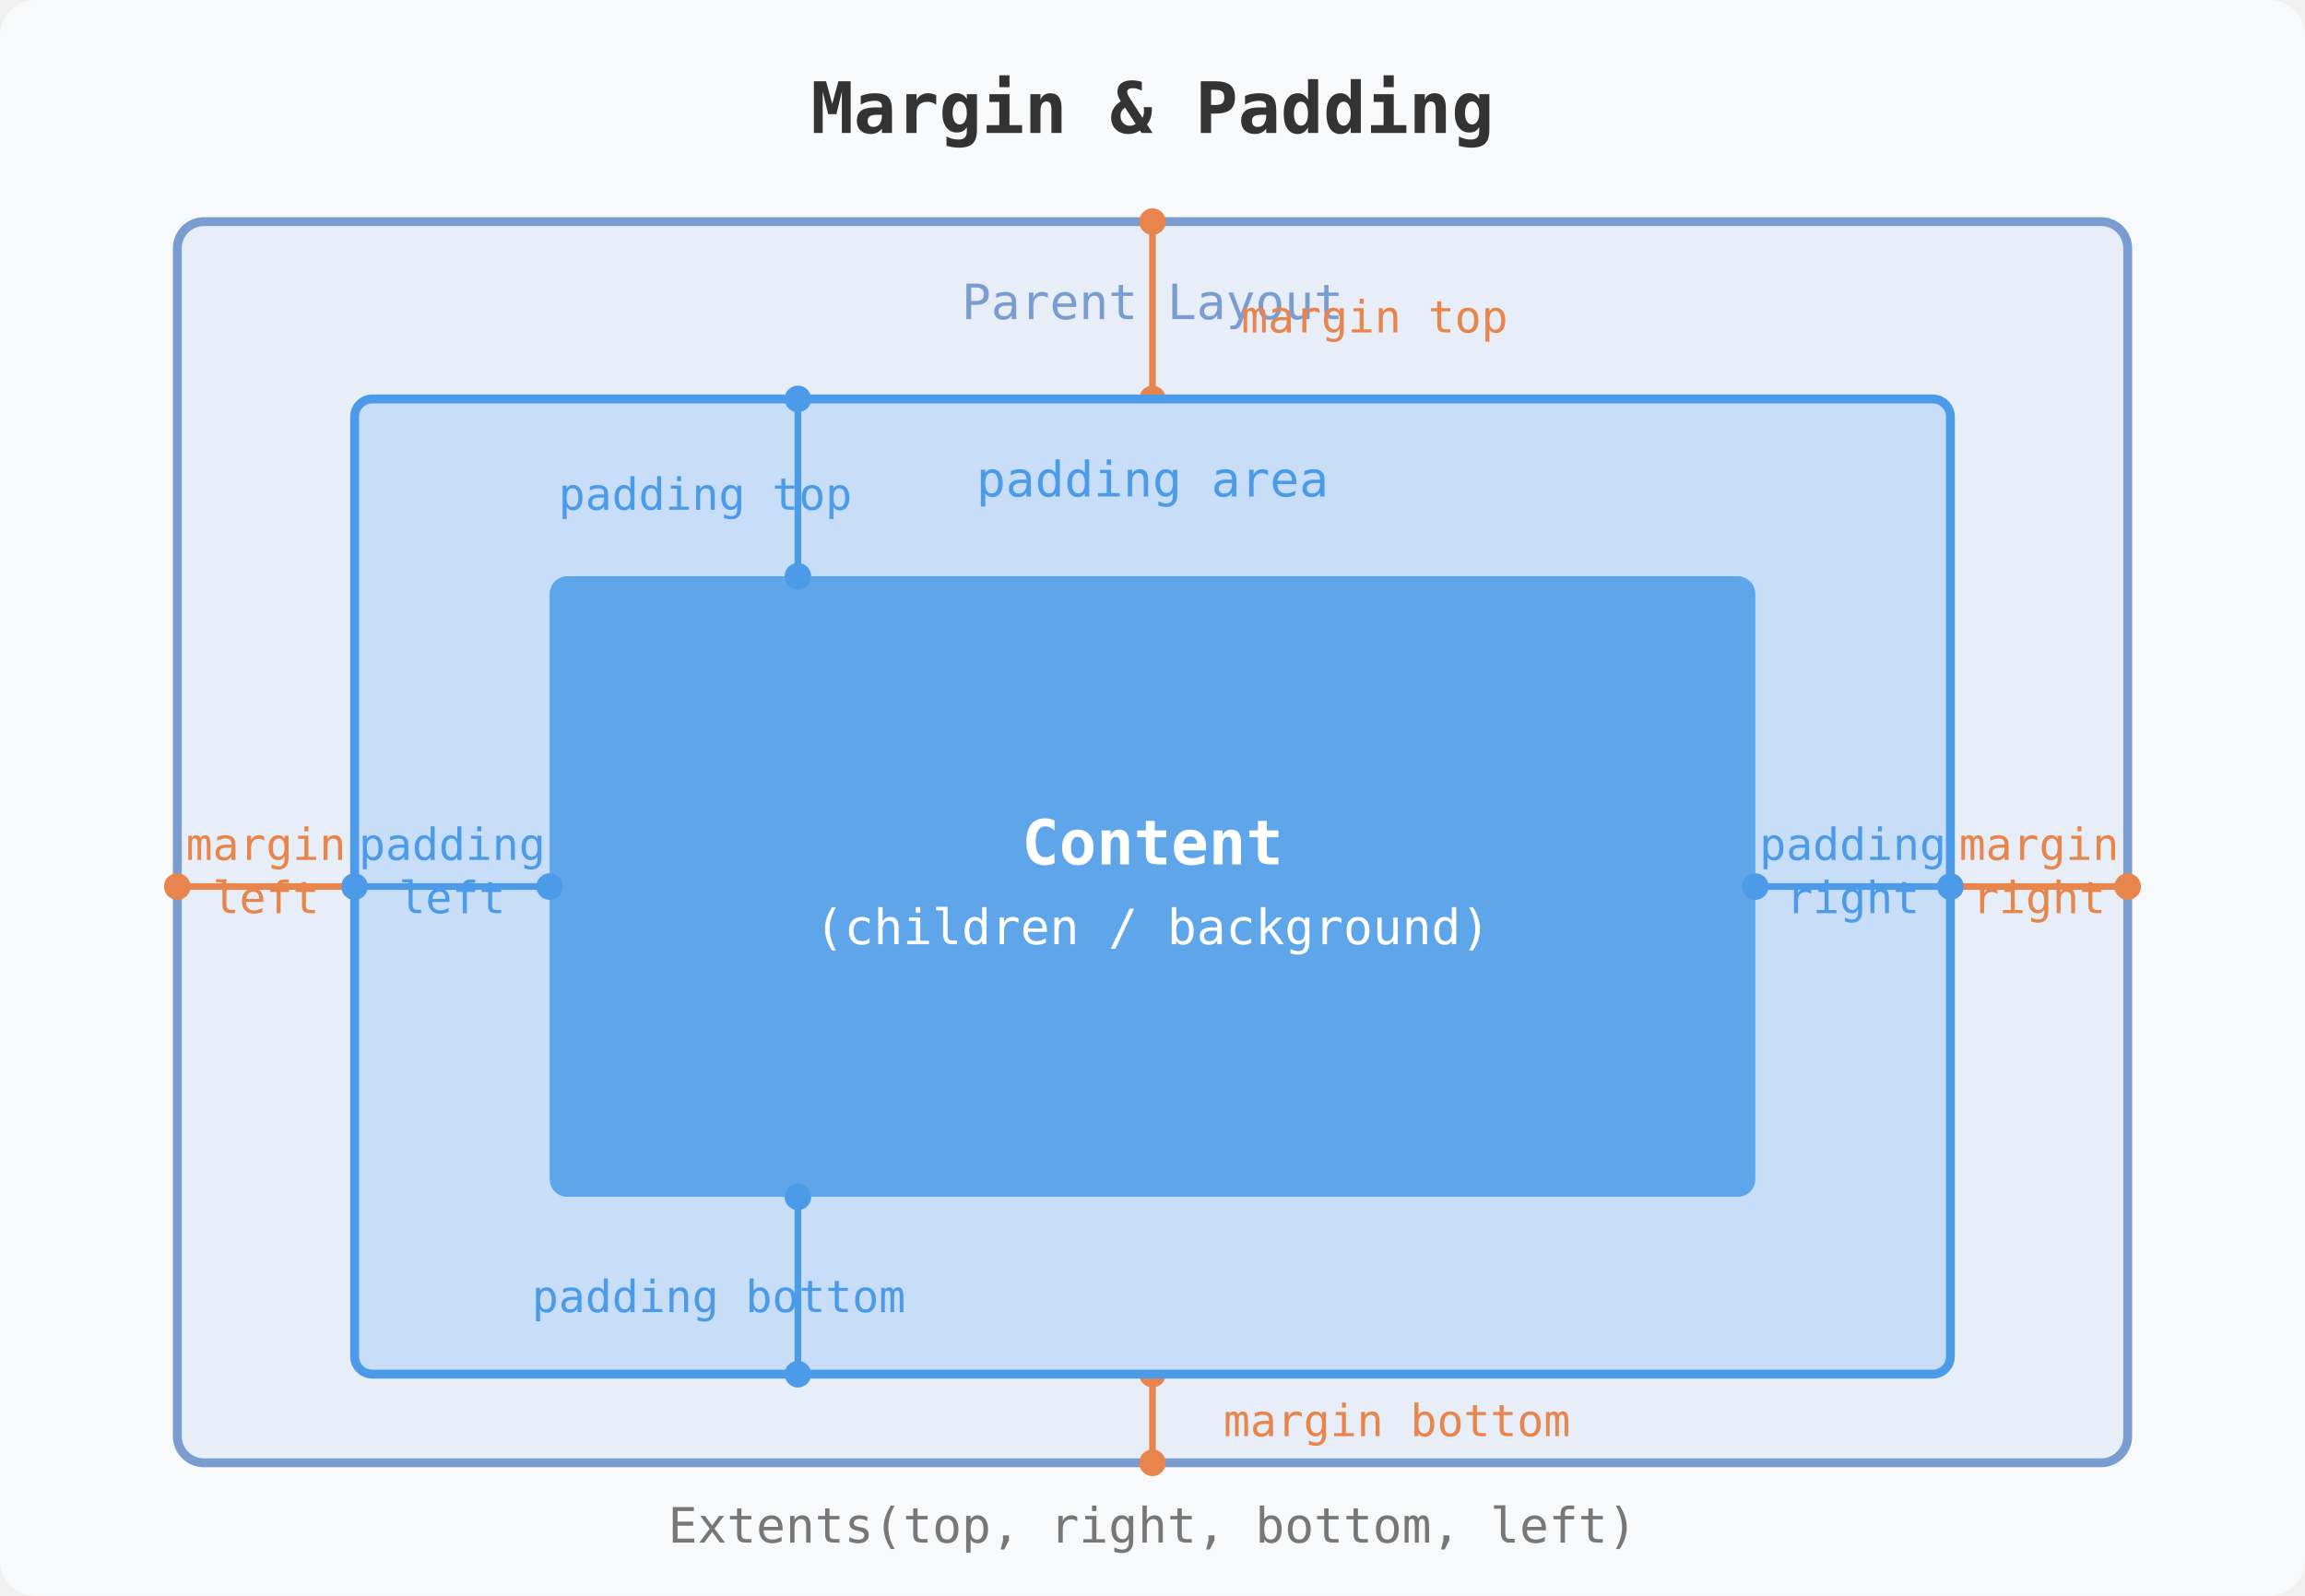
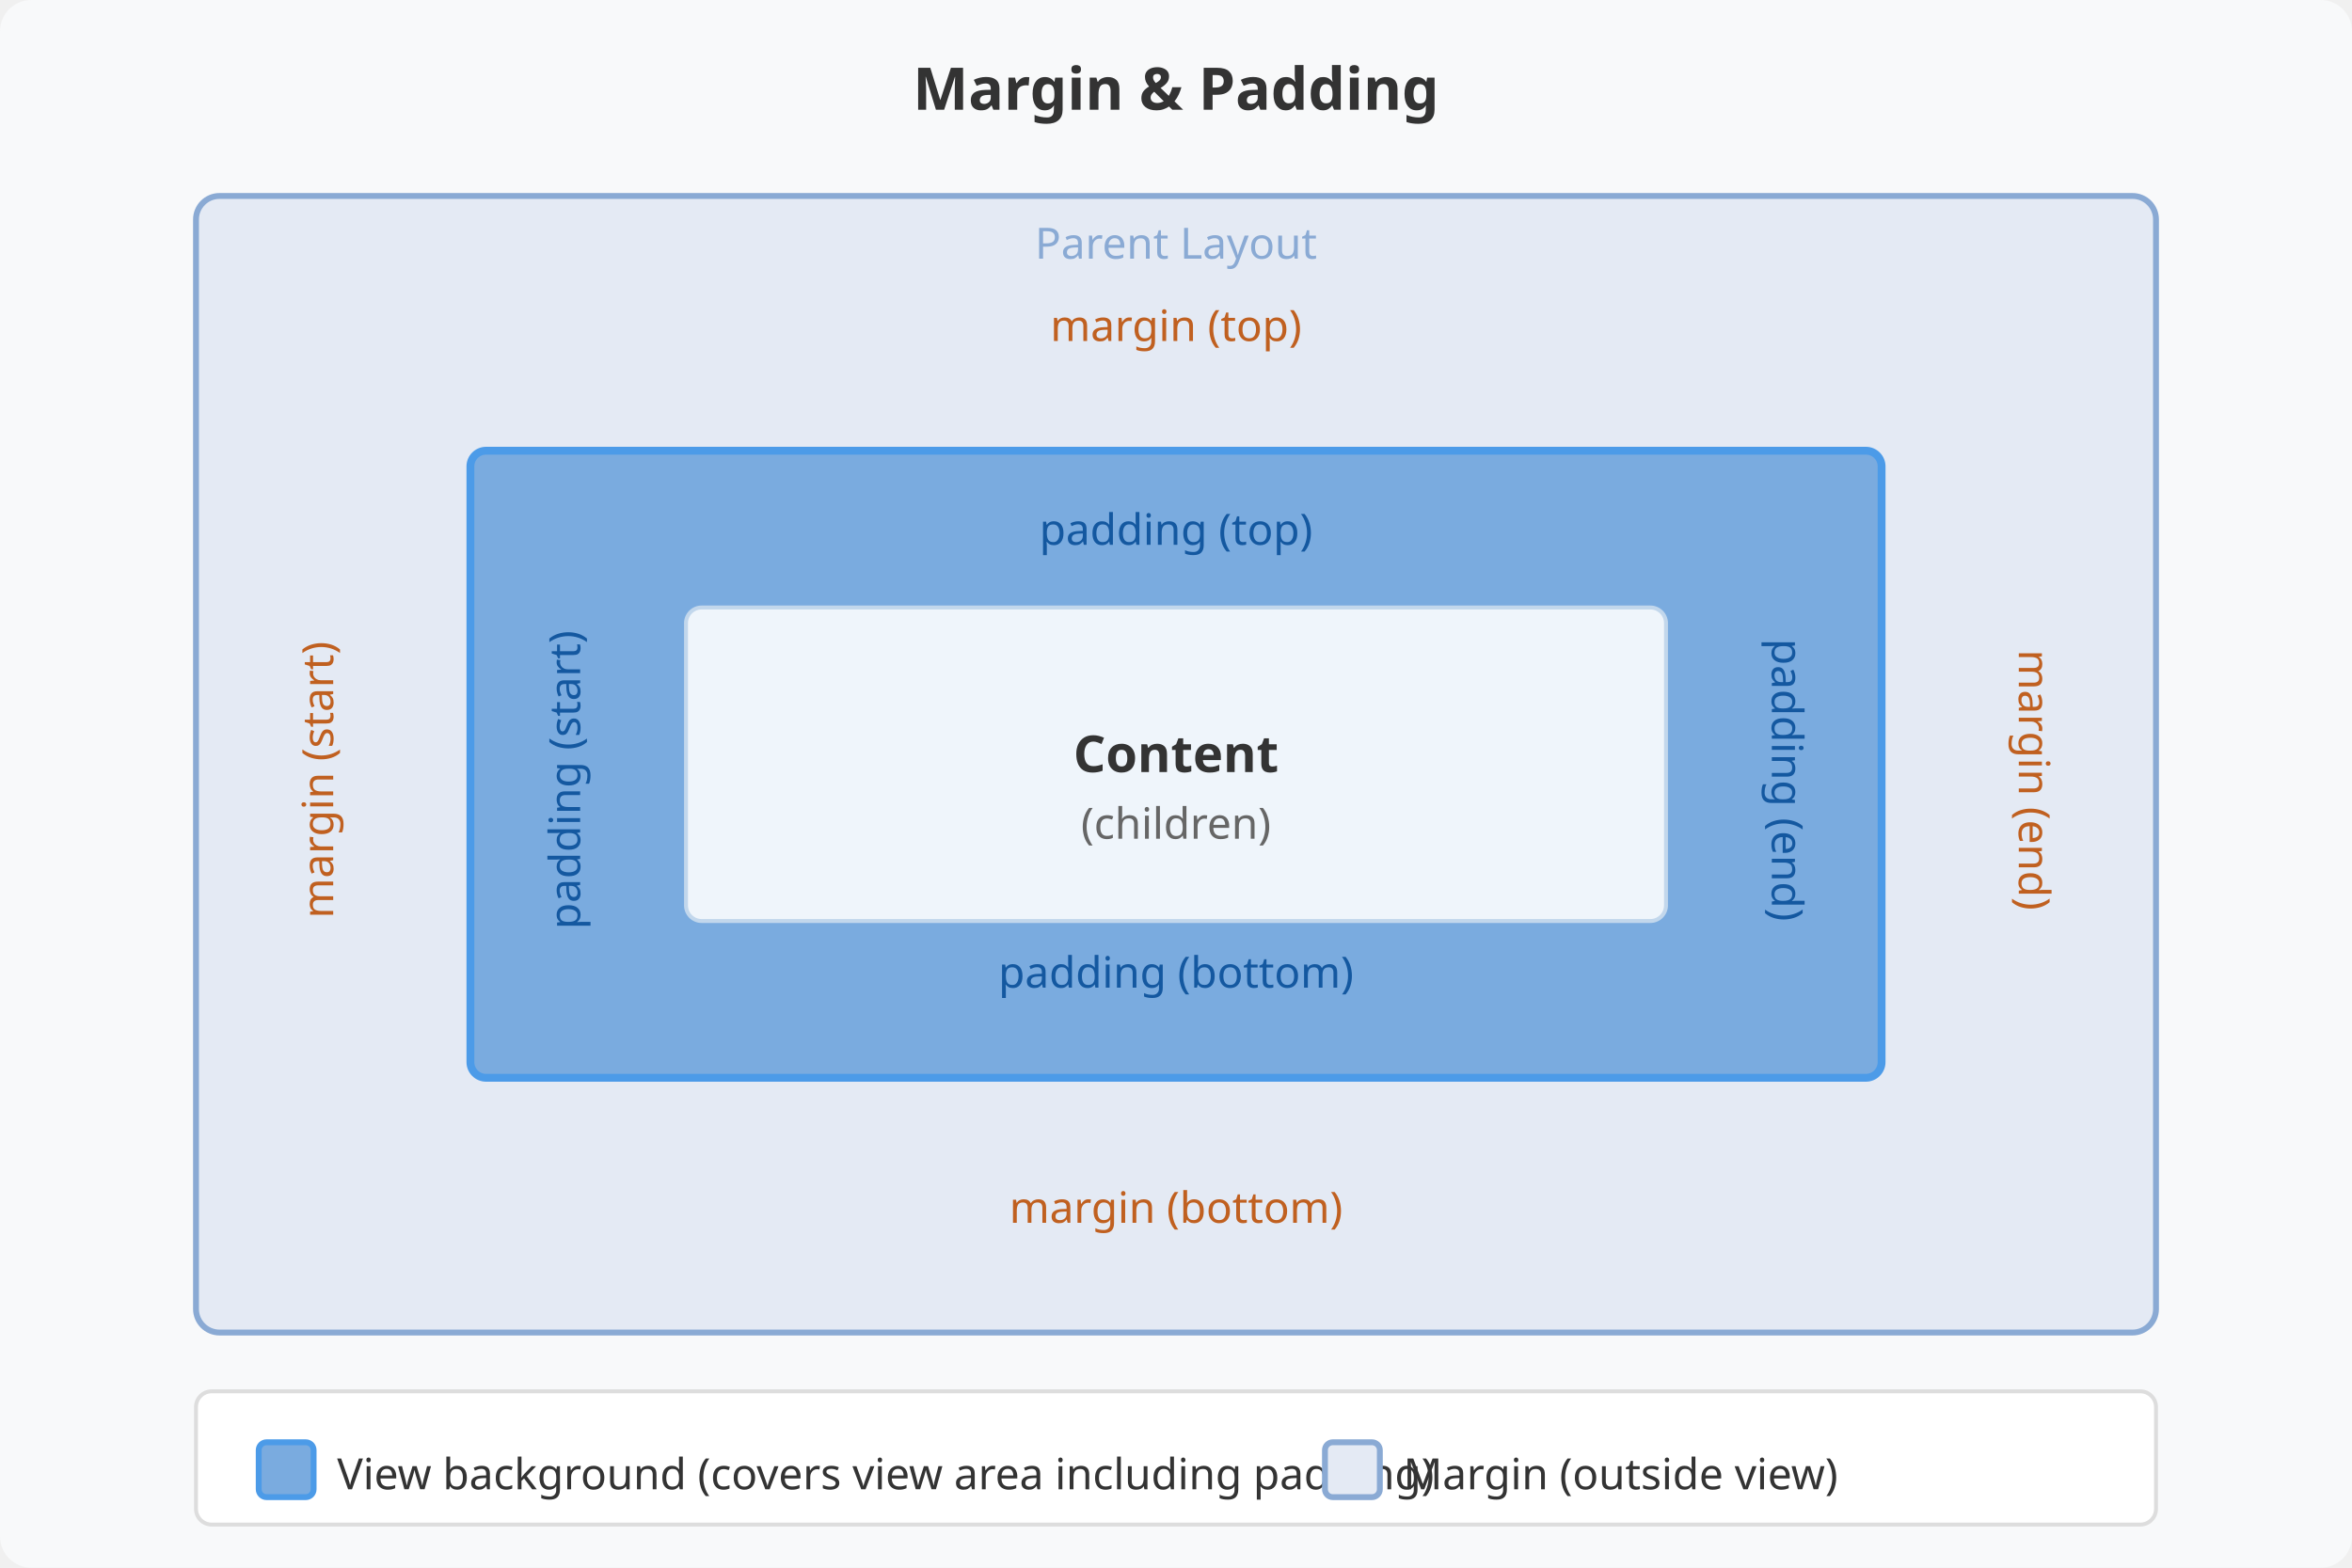
- <svg xmlns="http://www.w3.org/2000/svg" width="520" height="360" font-family="monospace, sans-serif">
-   <rect width="520" height="360" fill="#f8f9fa" rx="8" />
-   <text x="260" y="30" text-anchor="middle" font-size="16" font-weight="bold" fill="#333">Margin &amp; Padding</text>
-   <rect x="40" y="50" width="440" height="280" rx="6" fill="#e8eef8" stroke="#7a9ccf" stroke-width="2" />
-   <text x="260" y="72" text-anchor="middle" font-size="11" fill="#7a9ccf">Parent Layout</text>
-   <rect x="80" y="90" width="360" height="220" rx="4" fill="none" stroke="#E8854C" stroke-width="1.5" stroke-dasharray="5,3" />
-   <text x="100" y="106" font-size="11" fill="#E8854C">← margin →</text>
-   <line x1="40" y1="200" x2="80" y2="200" stroke="#E8854C" stroke-width="1.5" marker-start="url(#arr2)" marker-end="url(#arr2)" />
-   <text x="60" y="194" text-anchor="middle" font-size="10" fill="#E8854C">margin</text>
-   <text x="60" y="206" text-anchor="middle" font-size="10" fill="#E8854C">left</text>
-   <line x1="440" y1="200" x2="480" y2="200" stroke="#E8854C" stroke-width="1.5" marker-start="url(#arr2)" marker-end="url(#arr2)" />
-   <text x="460" y="194" text-anchor="middle" font-size="10" fill="#E8854C">margin</text>
-   <text x="460" y="206" text-anchor="middle" font-size="10" fill="#E8854C">right</text>
-   <line x1="260" y1="50" x2="260" y2="90" stroke="#E8854C" stroke-width="1.5" marker-start="url(#arr2)" marker-end="url(#arr2)" />
-   <text x="280" y="75" font-size="10" fill="#E8854C">margin top</text>
-   <line x1="260" y1="310" x2="260" y2="330" stroke="#E8854C" stroke-width="1.5" marker-start="url(#arr2)" marker-end="url(#arr2)" />
-   <text x="276" y="324" font-size="10" fill="#E8854C">margin bottom</text>
-   <rect x="80" y="90" width="360" height="220" rx="4" fill="#c8ddf8" stroke="#4C9BE8" stroke-width="2" />
-   <text x="260" y="112" text-anchor="middle" font-size="11" fill="#4C9BE8">padding area</text>
-   <line x1="80" y1="200" x2="124" y2="200" stroke="#4C9BE8" stroke-width="1.5" marker-start="url(#arr3)" marker-end="url(#arr3)" />
-   <text x="102" y="194" text-anchor="middle" font-size="10" fill="#4C9BE8">padding</text>
-   <text x="102" y="206" text-anchor="middle" font-size="10" fill="#4C9BE8">left</text>
-   <line x1="396" y1="200" x2="440" y2="200" stroke="#4C9BE8" stroke-width="1.5" marker-start="url(#arr3)" marker-end="url(#arr3)" />
-   <text x="418" y="194" text-anchor="middle" font-size="10" fill="#4C9BE8">padding</text>
-   <text x="418" y="206" text-anchor="middle" font-size="10" fill="#4C9BE8">right</text>
-   <line x1="180" y1="90" x2="180" y2="130" stroke="#4C9BE8" stroke-width="1.5" marker-start="url(#arr3)" marker-end="url(#arr3)" />
-   <text x="126" y="115" font-size="10" fill="#4C9BE8">padding top</text>
-   <line x1="180" y1="270" x2="180" y2="310" stroke="#4C9BE8" stroke-width="1.5" marker-start="url(#arr3)" marker-end="url(#arr3)" />
-   <text x="120" y="296" font-size="10" fill="#4C9BE8">padding bottom</text>
-   <rect x="124" y="130" width="272" height="140" rx="4" fill="#4C9BE8" opacity="0.85" />
-   <text x="260" y="195" text-anchor="middle" font-size="14" fill="white" font-weight="bold">Content</text>
-   <text x="260" y="213" text-anchor="middle" font-size="11" fill="white">(children / background)</text>
-   <text x="260" y="348" text-anchor="middle" font-size="11" fill="#777">Extents(top, right, bottom, left)</text>
-   <defs>
-     <marker id="arr2" markerWidth="6" markerHeight="6" refX="3" refY="3" orient="auto">
-       <circle cx="3" cy="3" r="2" fill="#E8854C" />
-     </marker>
-     <marker id="arr3" markerWidth="6" markerHeight="6" refX="3" refY="3" orient="auto">
-       <circle cx="3" cy="3" r="2" fill="#4C9BE8" />
-     </marker>
-   </defs>
+ <svg xmlns="http://www.w3.org/2000/svg" width="600" height="400" font-family="sans-serif" font-size="12">
+   <rect width="600" height="400" fill="#f8f9fa" rx="8" />
+   <text x="300" y="28" text-anchor="middle" font-size="15" font-weight="bold" fill="#333">Margin &amp; Padding</text>
+   <rect x="50" y="50" width="500" height="290" rx="6" fill="#e4eaf4" stroke="#8aaad4" stroke-width="1.5" />
+   <text x="300" y="66" text-anchor="middle" font-size="11" fill="#8aaad4">Parent Layout</text>
+   <rect x="120" y="115" width="360" height="160" rx="4" fill="#7aabdf" stroke="#4C9BE8" stroke-width="2" />
+   <rect x="175" y="155" width="250" height="80" rx="4" fill="#ffffff" opacity="0.88" stroke="#cde" stroke-width="1" />
+   <text x="300" y="197" text-anchor="middle" font-size="13" fill="#333" font-weight="bold">Content</text>
+   <text x="300" y="214" text-anchor="middle" font-size="11" fill="#666">(children)</text>
+   <text x="300" y="87" text-anchor="middle" font-size="11" fill="#c06020">margin  (top)</text>
+   <text x="300" y="312" text-anchor="middle" font-size="11" fill="#c06020">margin  (bottom)</text>
+   <text x="85" y="199" text-anchor="middle" font-size="11" fill="#c06020" transform="rotate(-90,85,199)">margin (start)</text>
+   <text x="515" y="199" text-anchor="middle" font-size="11" fill="#c06020" transform="rotate(90,515,199)">margin (end)</text>
+   <text x="300" y="139" text-anchor="middle" font-size="11" fill="#1458a0">padding  (top)</text>
+   <text x="300" y="252" text-anchor="middle" font-size="11" fill="#1458a0">padding  (bottom)</text>
+   <text x="148" y="199" text-anchor="middle" font-size="11" fill="#1458a0" transform="rotate(-90,148,199)">padding (start)</text>
+   <text x="452" y="199" text-anchor="middle" font-size="11" fill="#1458a0" transform="rotate(90,452,199)">padding (end)</text>
+   <rect x="50" y="355" width="500" height="34" rx="4" fill="#fff" stroke="#ddd" stroke-width="1" />
+   <rect x="66" y="368" width="14" height="14" rx="2" fill="#7aabdf" stroke="#4C9BE8" stroke-width="1.5" />
+   <text x="86" y="380" font-size="11" fill="#333">View background (covers view area including padding)</text>
+   <rect x="338" y="368" width="14" height="14" rx="2" fill="#e4eaf4" stroke="#8aaad4" stroke-width="1.5" />
+   <text x="358" y="380" font-size="11" fill="#333">Margin (outside view)</text>
</svg>
